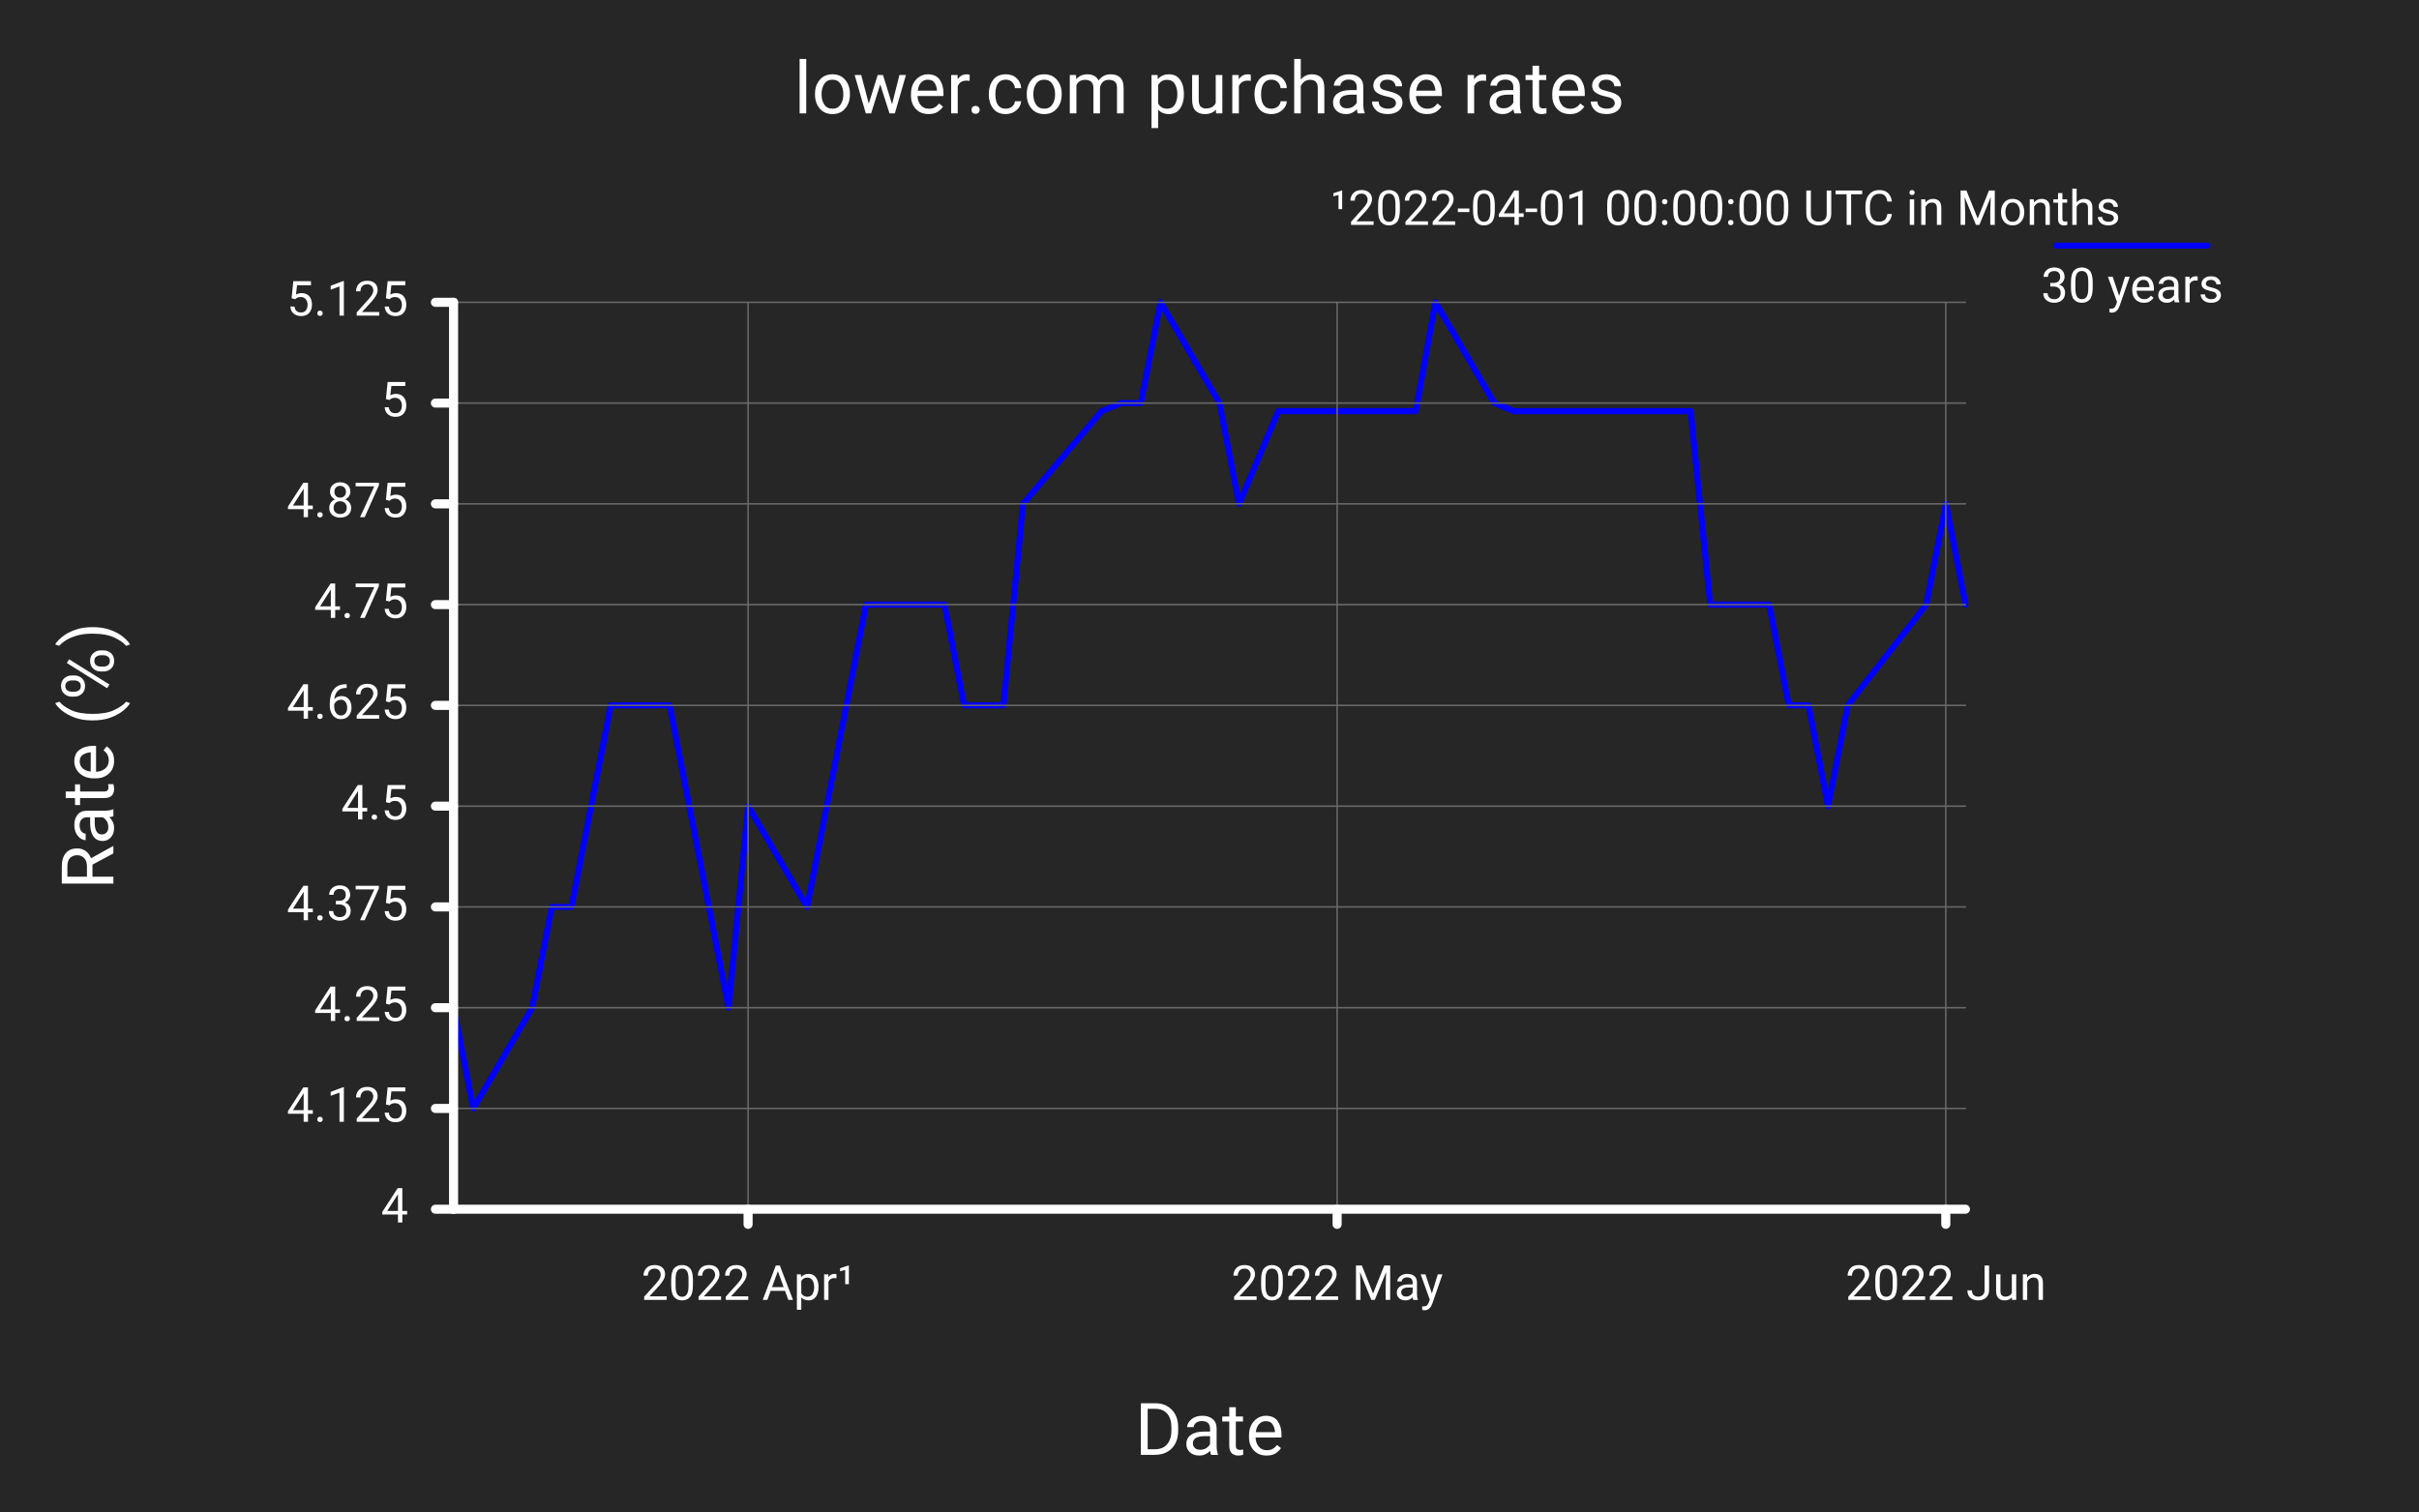
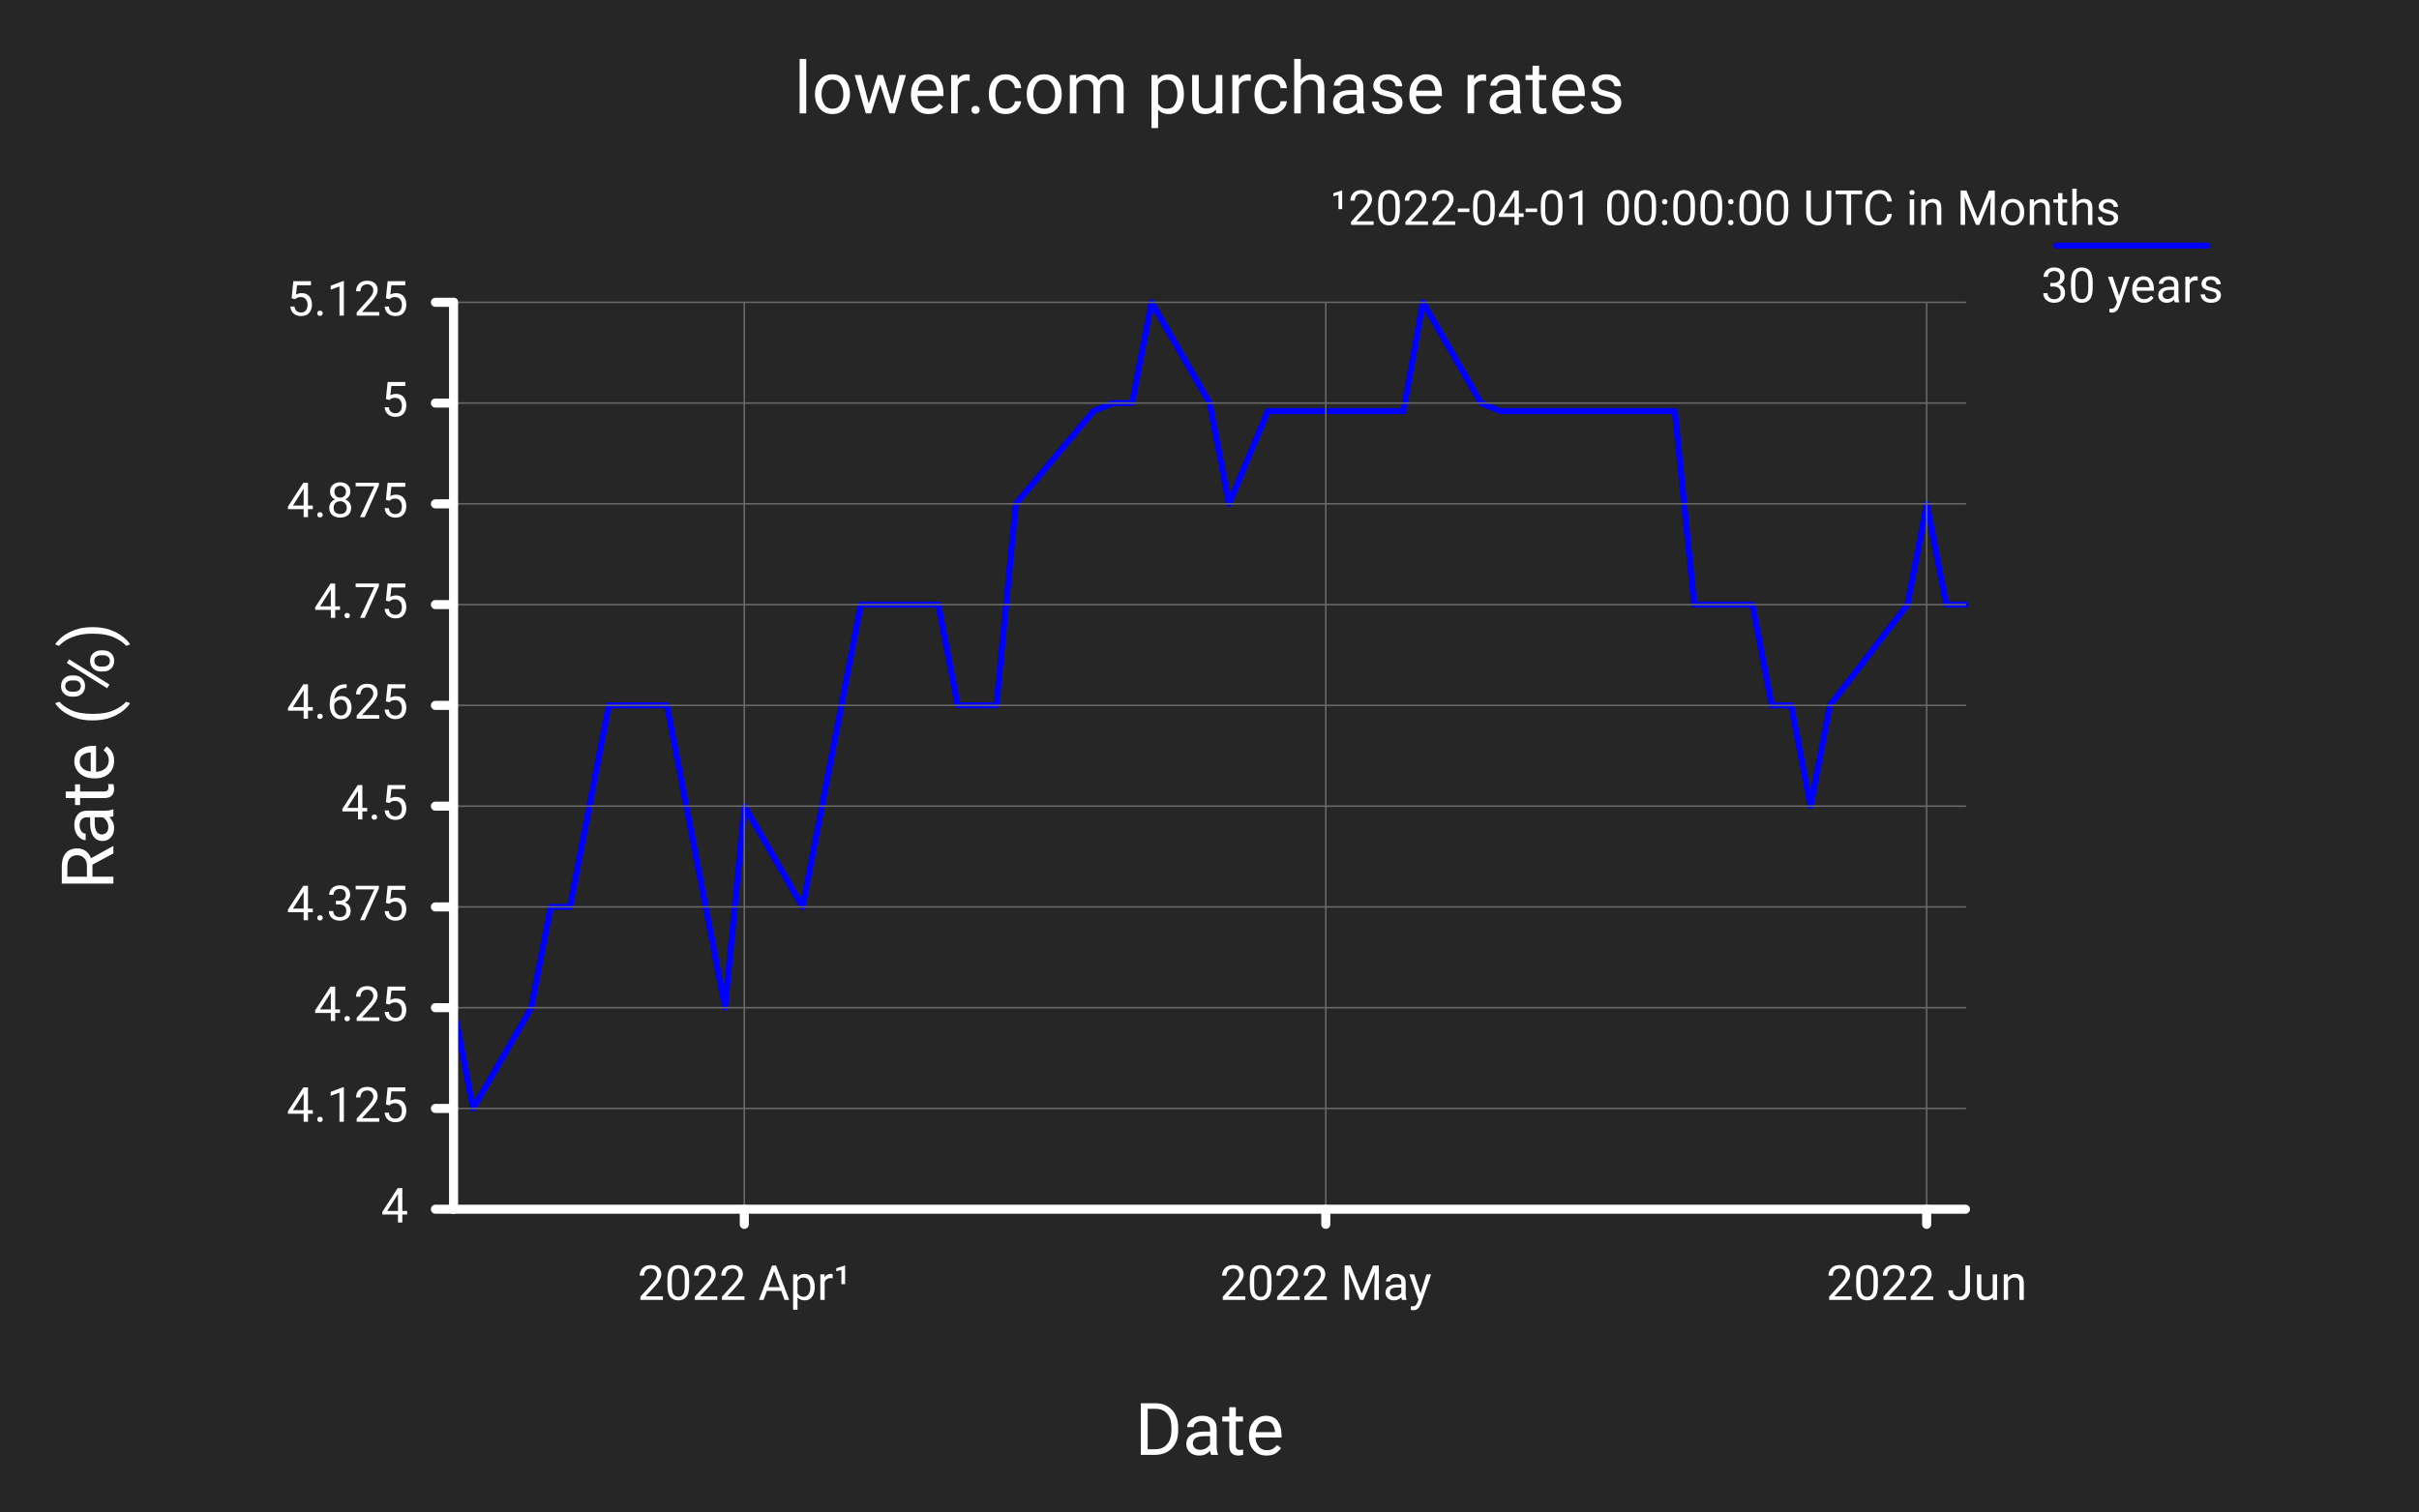
<svg xmlns="http://www.w3.org/2000/svg" class="poloto" width="800" height="500" viewBox="0 0 800 500">
  <style>.poloto{stroke-linecap:round;stroke-linejoin:round;font-family:Roboto,sans-serif;font-size:16px;}.poloto_background{fill:#262626;}.poloto_scatter{stroke-width:7}.poloto_tick_line{stroke:dimgray;stroke-width:0.5}.poloto_line{stroke-width:2}.poloto_text{fill: white;}.poloto_axis_lines{stroke: white;stroke-width:3;fill:none;stroke-dasharray:none}.poloto_title{font-size:24px;dominant-baseline:start;text-anchor:middle;}.poloto_xname{font-size:24px;dominant-baseline:start;text-anchor:middle;}.poloto_yname{font-size:24px;dominant-baseline:start;text-anchor:middle;}.poloto0stroke{stroke:blue;}.poloto1stroke{stroke:red;}.poloto2stroke{stroke:green;}.poloto3stroke{stroke:gold;}.poloto4stroke{stroke:aqua;}.poloto5stroke{stroke:lime;}.poloto6stroke{stroke:orange;}.poloto7stroke{stroke:chocolate;}.poloto0fill{fill:blue;}.poloto1fill{fill:red;}.poloto2fill{fill:green;}.poloto3fill{fill:gold;}.poloto4fill{fill:aqua;}.poloto5fill{fill:lime;}.poloto6fill{fill:orange;}.poloto7fill{fill:chocolate;}</style>
  <circle r="1e5" class="poloto_background" />
  <text class="poloto_text poloto_legend_text" x="675" y="100">30 years</text>
  <line class="poloto_line poloto_legend_icon poloto0stroke poloto0legend" stroke="black" x1="680" x2="730" y1="81.25" y2="81.25" />
-   <path class="poloto_line poloto0stroke" fill="none" stroke="black" d=" M 150.00 333.33 L 156.49 366.67 L 175.97 333.33 L 182.47 300.00 L 188.96 300.00 L 188.96 300.00 L 201.95 233.33 L 221.43 233.33 L 227.92 266.67 L 234.42 300.00 L 240.91 333.33 L 247.40 266.67 L 266.88 300.00 L 273.38 266.67 L 279.87 233.33 L 286.36 200.00 L 292.86 200.00 L 312.34 200.00 L 318.83 233.33 L 325.32 233.33 L 331.82 233.33 L 338.31 166.67 L 364.29 136.00 L 370.78 133.33 L 377.27 133.33 L 383.77 100.00 L 403.25 133.33 L 409.74 166.67 L 422.73 136.00 L 429.22 136.00 L 448.70 136.00 L 455.19 136.00 L 461.69 136.00 L 468.18 136.00 L 474.68 100.00 L 494.16 133.33 L 500.65 136.00 L 500.65 136.00 L 507.14 136.00 L 513.64 136.00 L 520.13 136.00 L 539.61 136.00 L 546.10 136.00 L 552.60 136.00 L 552.60 136.00 L 559.09 136.00 L 565.58 200.00 L 585.06 200.00 L 591.56 233.33 L 598.05 233.33 L 604.55 266.67 L 611.04 233.33 L 637.01 200.00 L 643.51 166.67 L 650.00 200.00" />
+   <path class="poloto_line poloto0stroke" fill="none" stroke="black" d=" M 150.00 333.33 L 156.41 366.67 L 175.64 333.33 L 182.05 300.00 L 188.46 300.00 L 188.46 300.00 L 201.28 233.33 L 220.51 233.33 L 226.92 266.67 L 233.33 300.00 L 239.74 333.33 L 246.15 266.67 L 265.38 300.00 L 271.79 266.67 L 278.21 233.33 L 284.62 200.00 L 291.03 200.00 L 310.26 200.00 L 316.67 233.33 L 323.08 233.33 L 329.49 233.33 L 335.90 166.67 L 361.54 136.00 L 367.95 133.33 L 374.36 133.33 L 380.77 100.00 L 400.00 133.33 L 406.41 166.67 L 419.23 136.00 L 425.64 136.00 L 444.87 136.00 L 451.28 136.00 L 457.69 136.00 L 464.10 136.00 L 470.51 100.00 L 489.74 133.33 L 496.15 136.00 L 496.15 136.00 L 502.56 136.00 L 508.97 136.00 L 515.38 136.00 L 534.62 136.00 L 541.03 136.00 L 547.44 136.00 L 547.44 136.00 L 553.85 136.00 L 560.26 200.00 L 579.49 200.00 L 585.90 233.33 L 592.31 233.33 L 598.72 266.67 L 605.13 233.33 L 630.77 200.00 L 637.18 166.67 L 643.59 200.00 L 650.00 200.00" />
  <text class="poloto_labels poloto_text poloto_title" x="400" y="37.5">lower.com purchase rates</text>
  <text class="poloto_labels poloto_text poloto_xname" x="400" y="481.25">Date</text>
  <text class="poloto_labels poloto_text poloto_yname" transform="rotate(-90,37.5,250)" x="37.5" y="250">Rate (%)</text>
  <text class="poloto_tick_labels poloto_text" dominant-baseline="middle" text-anchor="start" x="150" y="70" />
  <line class="poloto_axis_lines" stroke="black" x1="150" x2="144" y1="400" y2="400" />
  <line class="poloto_tick_line" stroke="black" x1="150" x2="650" y1="400" y2="400" />
  <text class="poloto_tick_labels poloto_text" dominant-baseline="middle" text-anchor="end" x="135" y="400">4</text>
  <line class="poloto_axis_lines" stroke="black" x1="150" x2="144" y1="366.667" y2="366.667" />
  <line class="poloto_tick_line" stroke="black" x1="150" x2="650" y1="366.667" y2="366.667" />
  <text class="poloto_tick_labels poloto_text" dominant-baseline="middle" text-anchor="end" x="135" y="366.667">4.125</text>
  <line class="poloto_axis_lines" stroke="black" x1="150" x2="144" y1="333.333" y2="333.333" />
  <line class="poloto_tick_line" stroke="black" x1="150" x2="650" y1="333.333" y2="333.333" />
  <text class="poloto_tick_labels poloto_text" dominant-baseline="middle" text-anchor="end" x="135" y="333.333">4.25</text>
  <line class="poloto_axis_lines" stroke="black" x1="150" x2="144" y1="300" y2="300" />
  <line class="poloto_tick_line" stroke="black" x1="150" x2="650" y1="300" y2="300" />
  <text class="poloto_tick_labels poloto_text" dominant-baseline="middle" text-anchor="end" x="135" y="300">4.375</text>
  <line class="poloto_axis_lines" stroke="black" x1="150" x2="144" y1="266.667" y2="266.667" />
  <line class="poloto_tick_line" stroke="black" x1="150" x2="650" y1="266.667" y2="266.667" />
  <text class="poloto_tick_labels poloto_text" dominant-baseline="middle" text-anchor="end" x="135" y="266.667">4.5</text>
  <line class="poloto_axis_lines" stroke="black" x1="150" x2="144" y1="233.333" y2="233.333" />
  <line class="poloto_tick_line" stroke="black" x1="150" x2="650" y1="233.333" y2="233.333" />
  <text class="poloto_tick_labels poloto_text" dominant-baseline="middle" text-anchor="end" x="135" y="233.333">4.625</text>
  <line class="poloto_axis_lines" stroke="black" x1="150" x2="144" y1="200" y2="200" />
  <line class="poloto_tick_line" stroke="black" x1="150" x2="650" y1="200" y2="200" />
  <text class="poloto_tick_labels poloto_text" dominant-baseline="middle" text-anchor="end" x="135" y="200">4.75</text>
  <line class="poloto_axis_lines" stroke="black" x1="150" x2="144" y1="166.667" y2="166.667" />
  <line class="poloto_tick_line" stroke="black" x1="150" x2="650" y1="166.667" y2="166.667" />
  <text class="poloto_tick_labels poloto_text" dominant-baseline="middle" text-anchor="end" x="135" y="166.667">4.875</text>
  <line class="poloto_axis_lines" stroke="black" x1="150" x2="144" y1="133.333" y2="133.333" />
  <line class="poloto_tick_line" stroke="black" x1="150" x2="650" y1="133.333" y2="133.333" />
  <text class="poloto_tick_labels poloto_text" dominant-baseline="middle" text-anchor="end" x="135" y="133.333">5</text>
  <line class="poloto_axis_lines" stroke="black" x1="150" x2="144" y1="100" y2="100" />
  <line class="poloto_tick_line" stroke="black" x1="150" x2="650" y1="100" y2="100" />
  <text class="poloto_tick_labels poloto_text" dominant-baseline="middle" text-anchor="end" x="135" y="100">5.125</text>
  <text class="poloto_tick_labels poloto_text" dominant-baseline="middle" text-anchor="start" x="440" y="70">¹2022-04-01 00:00:00 UTC in Months</text>
-   <line class="poloto_axis_lines" stroke="black" x1="247.403" x2="247.403" y1="400" y2="405" />
-   <line class="poloto_tick_line" stroke="black" x1="247.403" x2="247.403" y1="400" y2="100" />
-   <text class="poloto_tick_labels poloto_text" dominant-baseline="start" text-anchor="middle" x="247.403" y="430">2022 Apr¹</text>
-   <line class="poloto_axis_lines" stroke="black" x1="442.208" x2="442.208" y1="400" y2="405" />
-   <line class="poloto_tick_line" stroke="black" x1="442.208" x2="442.208" y1="400" y2="100" />
-   <text class="poloto_tick_labels poloto_text" dominant-baseline="start" text-anchor="middle" x="442.208" y="430">2022 May</text>
-   <line class="poloto_axis_lines" stroke="black" x1="643.506" x2="643.506" y1="400" y2="405" />
-   <line class="poloto_tick_line" stroke="black" x1="643.506" x2="643.506" y1="400" y2="100" />
-   <text class="poloto_tick_labels poloto_text" dominant-baseline="start" text-anchor="middle" x="643.506" y="430">2022 Jun</text>
+   <line class="poloto_axis_lines" stroke="black" x1="246.154" x2="246.154" y1="400" y2="405" />
+   <line class="poloto_tick_line" stroke="black" x1="246.154" x2="246.154" y1="400" y2="100" />
+   <text class="poloto_tick_labels poloto_text" dominant-baseline="start" text-anchor="middle" x="246.154" y="430">2022 Apr¹</text>
+   <line class="poloto_axis_lines" stroke="black" x1="438.462" x2="438.462" y1="400" y2="405" />
+   <line class="poloto_tick_line" stroke="black" x1="438.462" x2="438.462" y1="400" y2="100" />
+   <text class="poloto_tick_labels poloto_text" dominant-baseline="start" text-anchor="middle" x="438.462" y="430">2022 May</text>
+   <line class="poloto_axis_lines" stroke="black" x1="637.179" x2="637.179" y1="400" y2="405" />
+   <line class="poloto_tick_line" stroke="black" x1="637.179" x2="637.179" y1="400" y2="100" />
+   <text class="poloto_tick_labels poloto_text" dominant-baseline="start" text-anchor="middle" x="637.179" y="430">2022 Jun</text>
  <path stroke="black" fill="none" class="poloto_axis_lines" d=" M 150 400 L 650 400" />
  <path stroke="black" fill="none" class="poloto_axis_lines" d=" M 150 400 L 150 100" />
</svg>
